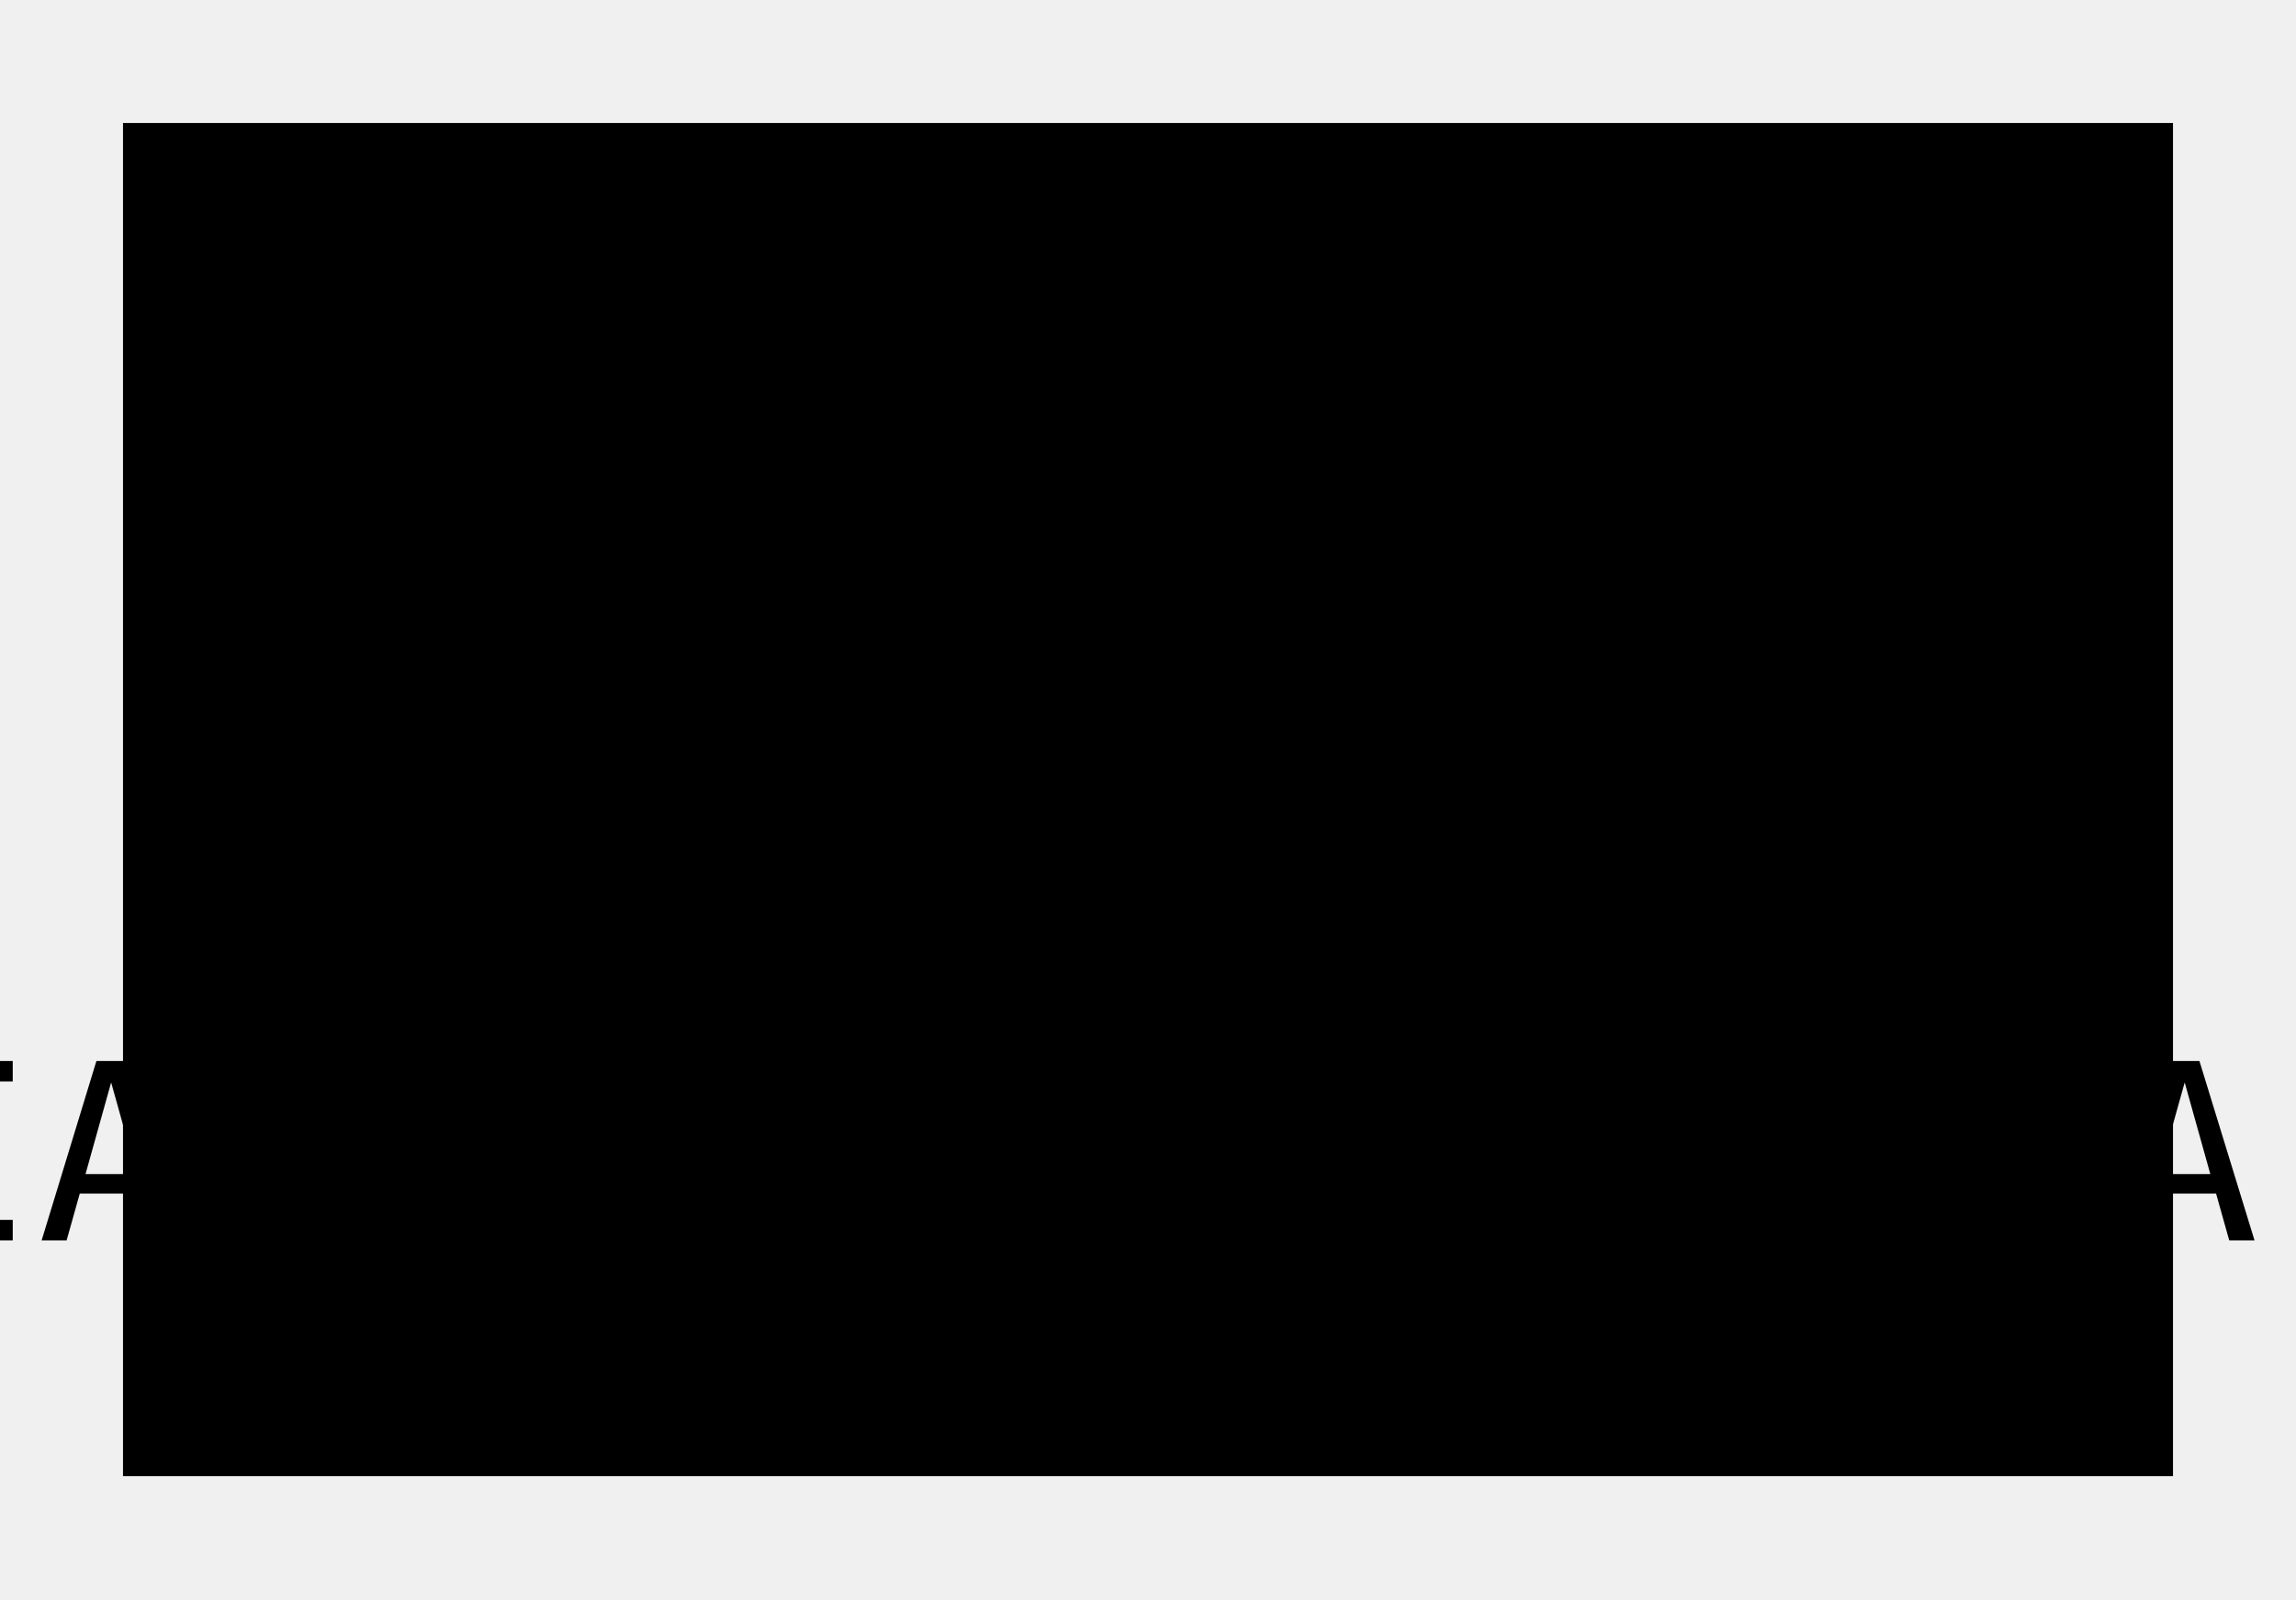
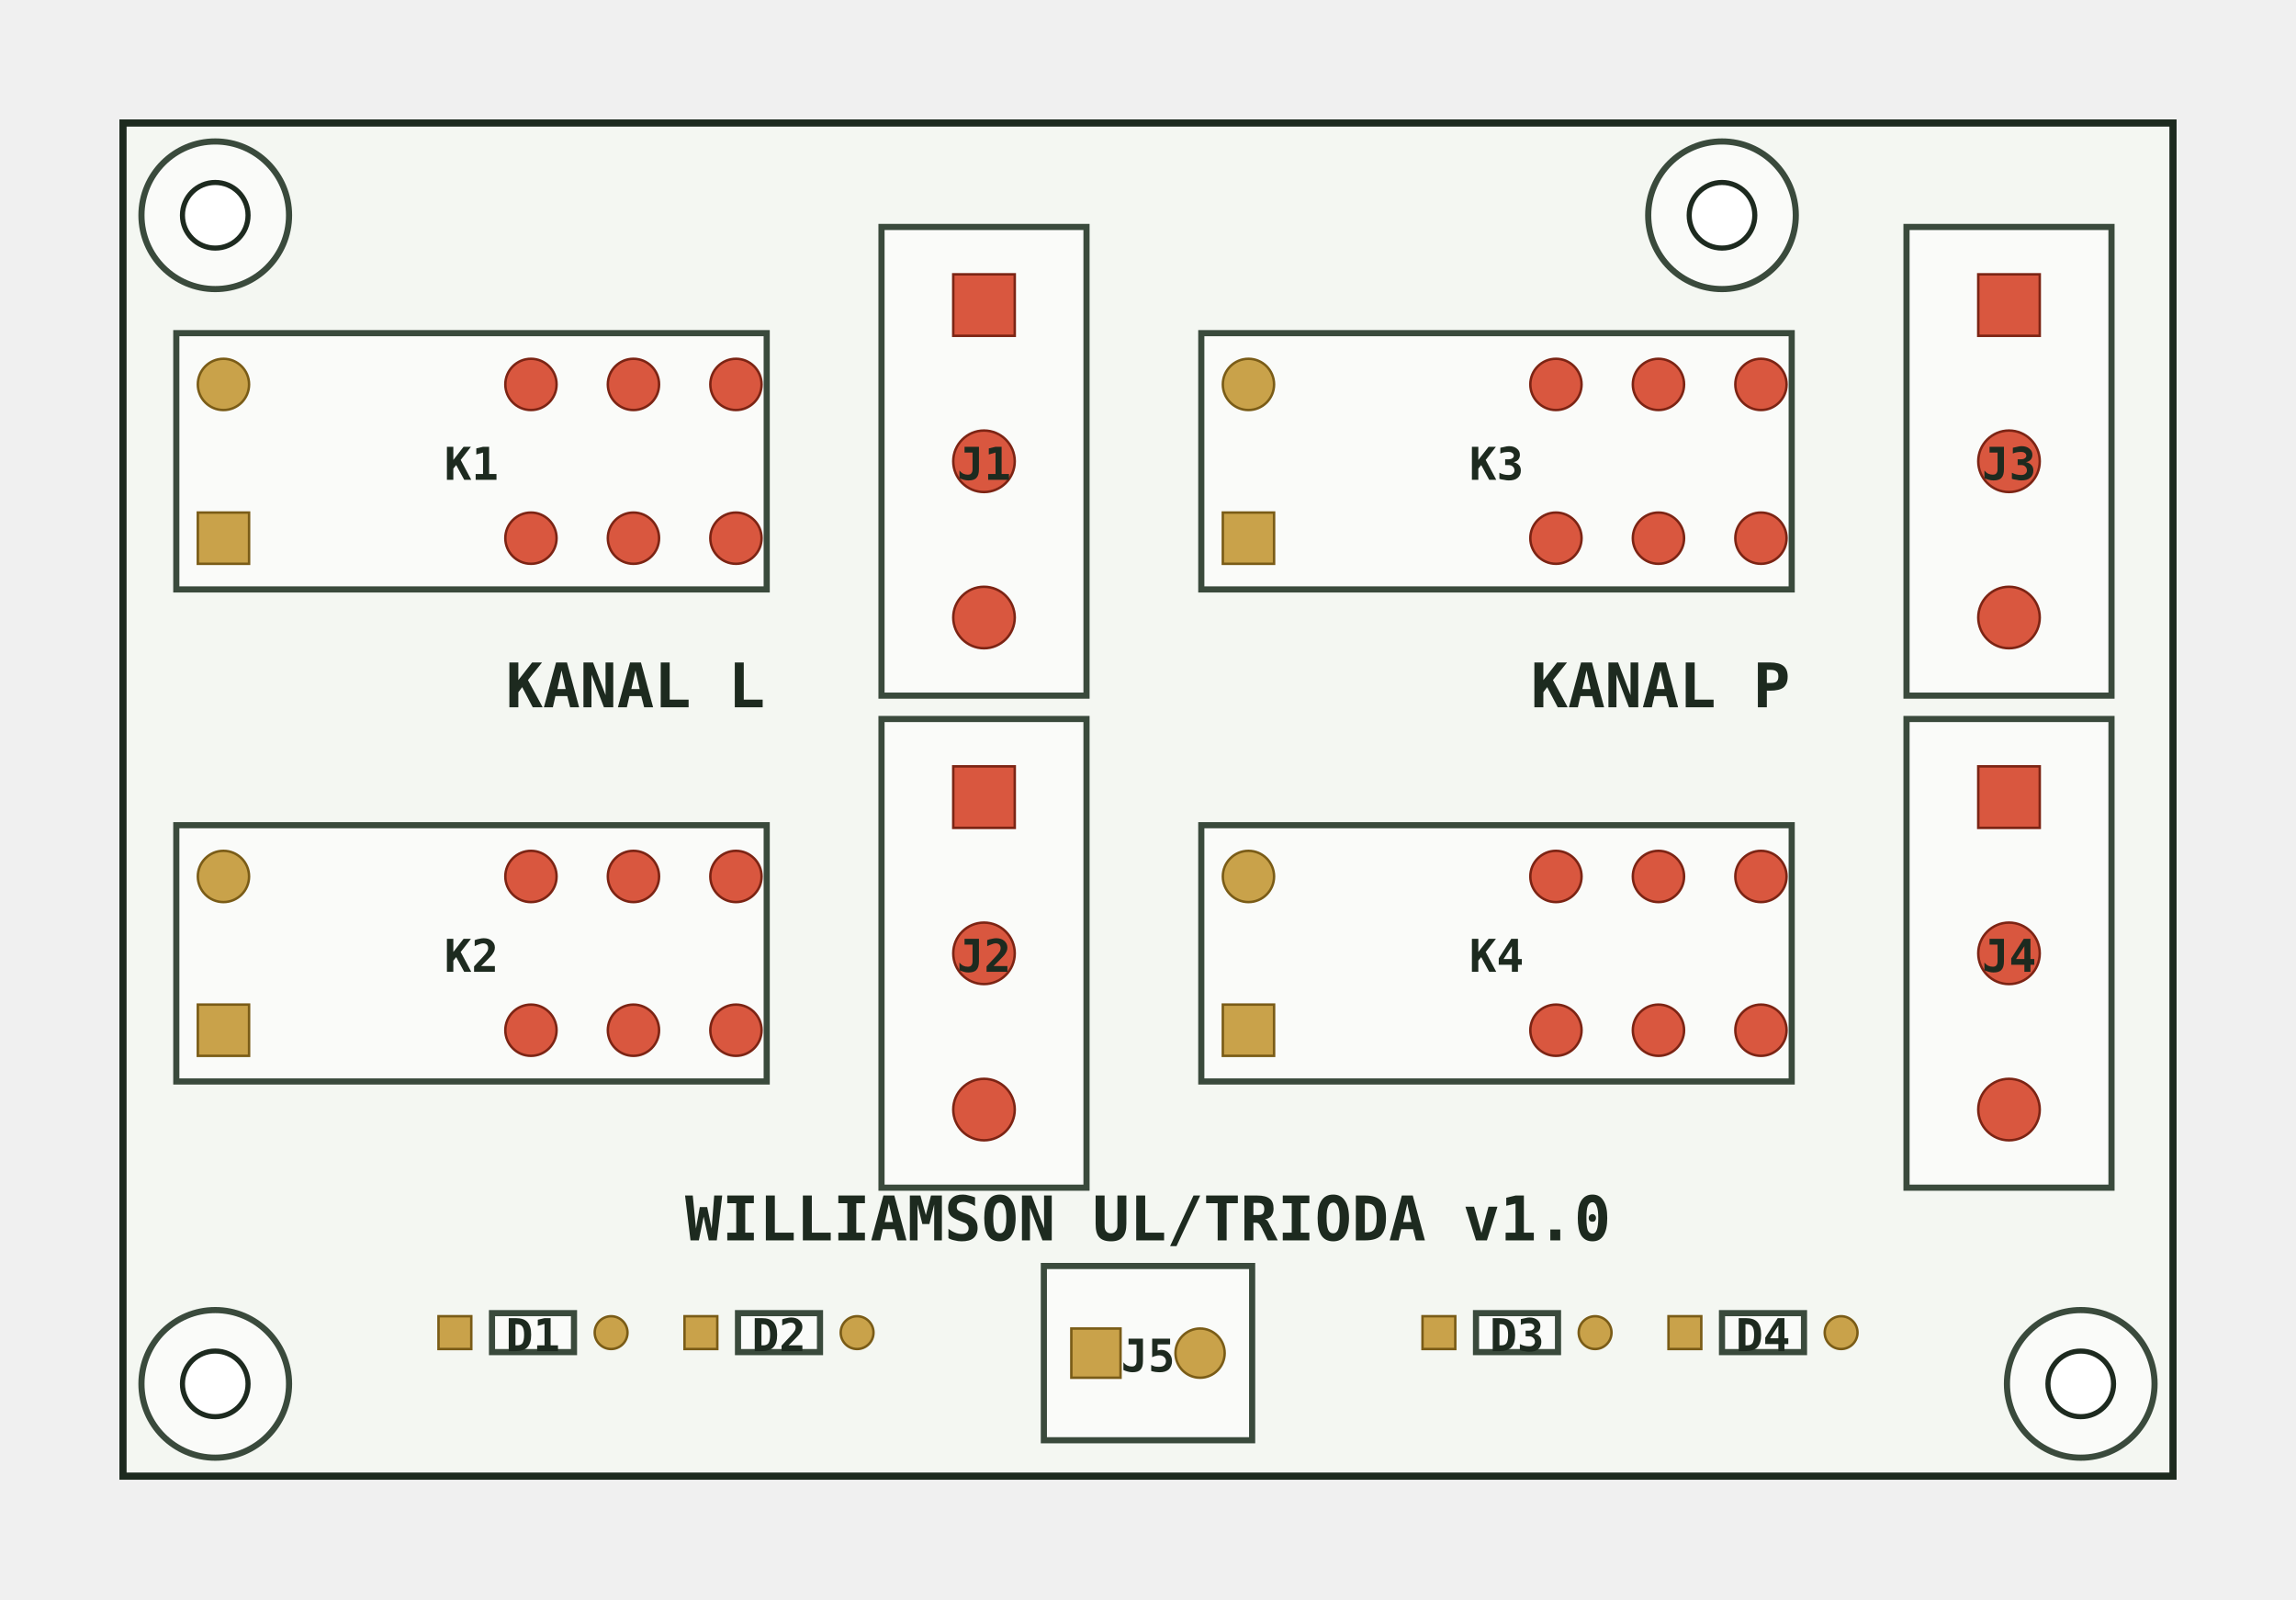
<svg xmlns="http://www.w3.org/2000/svg" viewBox="-6.0 -6.0 112.0 78.0" width="112.0mm" height="78.0mm" font-family="IBM Plex Mono, monospace">
+   <style>.board{fill:#f4f7f2;stroke:#1d2a1f;stroke-width:.35}.body{fill:rgba(255,255,255,.55);stroke:#3a4a3c;stroke-width:.3}.body.bot{fill:none;stroke:#2f62b8;stroke-width:.3;stroke-dasharray:1.2 .8}.pad{fill:#c9a24a;stroke:#7a5c17;stroke-width:.12}.pad.hv{fill:#d9573f;stroke:#7c2414}.hole{fill:#fff;stroke:#1d2a1f;stroke-width:.25}.ref{font-size:2.2px;fill:#1d2a1f;font-weight:600}.lab{font-size:1.9px;fill:#36503a}.title{font-size:3px;fill:#1d2a1f;font-weight:700}.zone{fill:none}.zl{display:none}</style>
  <rect x="0" y="0" width="100.00" height="66.00" class="board" />
  <rect x="2.60" y="10.25" width="28.80" height="12.50" class="body" />
  <rect x="18.00" y="58.05" width="4.00" height="1.90" class="body" />
  <rect x="37.00" y="5.07" width="10.00" height="22.86" class="body" />
  <rect x="2.60" y="34.25" width="28.80" height="12.50" class="body" />
  <rect x="30.00" y="58.05" width="4.00" height="1.90" class="body" />
  <rect x="37.00" y="29.07" width="10.00" height="22.86" class="body" />
  <rect x="52.60" y="10.25" width="28.80" height="12.50" class="body" />
  <rect x="66.00" y="58.05" width="4.00" height="1.90" class="body" />
  <rect x="87.00" y="5.07" width="10.00" height="22.86" class="body" />
  <rect x="52.60" y="34.25" width="28.80" height="12.50" class="body" />
  <rect x="78.00" y="58.05" width="4.00" height="1.90" class="body" />
  <rect x="87.00" y="29.07" width="10.00" height="22.86" class="body" />
  <rect x="44.92" y="55.75" width="10.16" height="8.50" class="body" />
  <circle cx="4.50" cy="4.50" r="3.60" class="body" />
  <circle cx="78.00" cy="4.50" r="3.60" class="body" />
  <circle cx="4.50" cy="61.50" r="3.60" class="body" />
  <circle cx="95.50" cy="61.50" r="3.60" class="body" />
  <rect x="3.65" y="19.00" width="2.50" height="2.50" class="pad" />
  <ellipse cx="19.90" cy="20.25" rx="1.25" ry="1.25" class="pad hv" />
  <ellipse cx="24.90" cy="20.25" rx="1.25" ry="1.25" class="pad hv" />
  <ellipse cx="29.90" cy="20.25" rx="1.25" ry="1.25" class="pad hv" />
  <ellipse cx="29.90" cy="12.75" rx="1.25" ry="1.25" class="pad hv" />
  <ellipse cx="24.90" cy="12.75" rx="1.25" ry="1.25" class="pad hv" />
  <ellipse cx="19.90" cy="12.75" rx="1.25" ry="1.25" class="pad hv" />
  <ellipse cx="4.90" cy="12.75" rx="1.25" ry="1.25" class="pad" />
  <rect x="15.39" y="58.20" width="1.60" height="1.60" class="pad" />
  <ellipse cx="23.81" cy="59.00" rx="0.80" ry="0.80" class="pad" />
  <rect x="40.50" y="7.38" width="3.00" height="3.00" class="pad hv" />
  <ellipse cx="42.00" cy="16.50" rx="1.50" ry="1.50" class="pad hv" />
  <ellipse cx="42.00" cy="24.12" rx="1.50" ry="1.50" class="pad hv" />
  <rect x="3.65" y="43.00" width="2.50" height="2.50" class="pad" />
  <ellipse cx="19.90" cy="44.25" rx="1.25" ry="1.25" class="pad hv" />
  <ellipse cx="24.90" cy="44.25" rx="1.25" ry="1.25" class="pad hv" />
  <ellipse cx="29.90" cy="44.25" rx="1.25" ry="1.25" class="pad hv" />
  <ellipse cx="29.90" cy="36.75" rx="1.25" ry="1.25" class="pad hv" />
  <ellipse cx="24.90" cy="36.75" rx="1.25" ry="1.25" class="pad hv" />
  <ellipse cx="19.90" cy="36.75" rx="1.25" ry="1.25" class="pad hv" />
  <ellipse cx="4.90" cy="36.75" rx="1.25" ry="1.25" class="pad" />
  <rect x="27.39" y="58.20" width="1.60" height="1.60" class="pad" />
  <ellipse cx="35.81" cy="59.00" rx="0.80" ry="0.80" class="pad" />
  <rect x="40.50" y="31.38" width="3.00" height="3.00" class="pad hv" />
  <ellipse cx="42.00" cy="40.50" rx="1.50" ry="1.50" class="pad hv" />
  <ellipse cx="42.00" cy="48.12" rx="1.50" ry="1.50" class="pad hv" />
  <rect x="53.65" y="19.00" width="2.50" height="2.50" class="pad" />
  <ellipse cx="69.90" cy="20.25" rx="1.25" ry="1.25" class="pad hv" />
  <ellipse cx="74.90" cy="20.25" rx="1.25" ry="1.25" class="pad hv" />
  <ellipse cx="79.90" cy="20.25" rx="1.25" ry="1.25" class="pad hv" />
  <ellipse cx="79.90" cy="12.75" rx="1.25" ry="1.25" class="pad hv" />
  <ellipse cx="74.90" cy="12.75" rx="1.25" ry="1.25" class="pad hv" />
  <ellipse cx="69.90" cy="12.75" rx="1.25" ry="1.25" class="pad hv" />
  <ellipse cx="54.90" cy="12.75" rx="1.25" ry="1.25" class="pad" />
  <rect x="63.39" y="58.20" width="1.60" height="1.60" class="pad" />
  <ellipse cx="71.81" cy="59.00" rx="0.80" ry="0.80" class="pad" />
  <rect x="90.50" y="7.38" width="3.00" height="3.00" class="pad hv" />
  <ellipse cx="92.00" cy="16.50" rx="1.50" ry="1.50" class="pad hv" />
  <ellipse cx="92.00" cy="24.12" rx="1.50" ry="1.50" class="pad hv" />
  <rect x="53.65" y="43.00" width="2.50" height="2.50" class="pad" />
  <ellipse cx="69.90" cy="44.25" rx="1.25" ry="1.25" class="pad hv" />
  <ellipse cx="74.90" cy="44.25" rx="1.25" ry="1.25" class="pad hv" />
  <ellipse cx="79.90" cy="44.25" rx="1.25" ry="1.25" class="pad hv" />
  <ellipse cx="79.90" cy="36.75" rx="1.25" ry="1.25" class="pad hv" />
  <ellipse cx="74.90" cy="36.75" rx="1.25" ry="1.25" class="pad hv" />
  <ellipse cx="69.90" cy="36.75" rx="1.25" ry="1.25" class="pad hv" />
  <ellipse cx="54.90" cy="36.75" rx="1.25" ry="1.25" class="pad" />
  <rect x="75.39" y="58.20" width="1.60" height="1.60" class="pad" />
  <ellipse cx="83.81" cy="59.00" rx="0.80" ry="0.80" class="pad" />
  <rect x="90.50" y="31.38" width="3.00" height="3.00" class="pad hv" />
  <ellipse cx="92.00" cy="40.50" rx="1.50" ry="1.50" class="pad hv" />
  <ellipse cx="92.00" cy="48.12" rx="1.50" ry="1.50" class="pad hv" />
  <rect x="46.26" y="58.80" width="2.40" height="2.40" class="pad" />
  <ellipse cx="52.54" cy="60.00" rx="1.20" ry="1.20" class="pad" />
  <circle cx="4.50" cy="4.50" r="1.60" class="hole" />
  <circle cx="78.00" cy="4.50" r="1.60" class="hole" />
  <circle cx="4.50" cy="61.50" r="1.60" class="hole" />
  <circle cx="95.50" cy="61.50" r="1.60" class="hole" />
  <text x="17.00" y="17.40" class="ref" text-anchor="middle">K1</text>
  <text x="20.00" y="59.90" class="ref" text-anchor="middle">D1</text>
  <text x="42.00" y="17.40" class="ref" text-anchor="middle">J1</text>
  <text x="17.00" y="41.40" class="ref" text-anchor="middle">K2</text>
  <text x="32.00" y="59.90" class="ref" text-anchor="middle">D2</text>
  <text x="42.00" y="41.40" class="ref" text-anchor="middle">J2</text>
  <text x="67.00" y="17.40" class="ref" text-anchor="middle">K3</text>
  <text x="68.00" y="59.90" class="ref" text-anchor="middle">D3</text>
  <text x="92.00" y="17.40" class="ref" text-anchor="middle">J3</text>
  <text x="67.00" y="41.40" class="ref" text-anchor="middle">K4</text>
  <text x="80.00" y="59.90" class="ref" text-anchor="middle">D4</text>
  <text x="92.00" y="41.40" class="ref" text-anchor="middle">J4</text>
  <text x="50.00" y="60.90" class="ref" text-anchor="middle">J5</text>
  <text x="25.00" y="28.50" class="title" text-anchor="middle">KANAL L</text>
  <text x="75.00" y="28.50" class="title" text-anchor="middle">KANAL P</text>
  <text x="50.00" y="54.50" class="title" text-anchor="middle">WILLIAMSON UL/TRIODA v1.0</text>
</svg>
